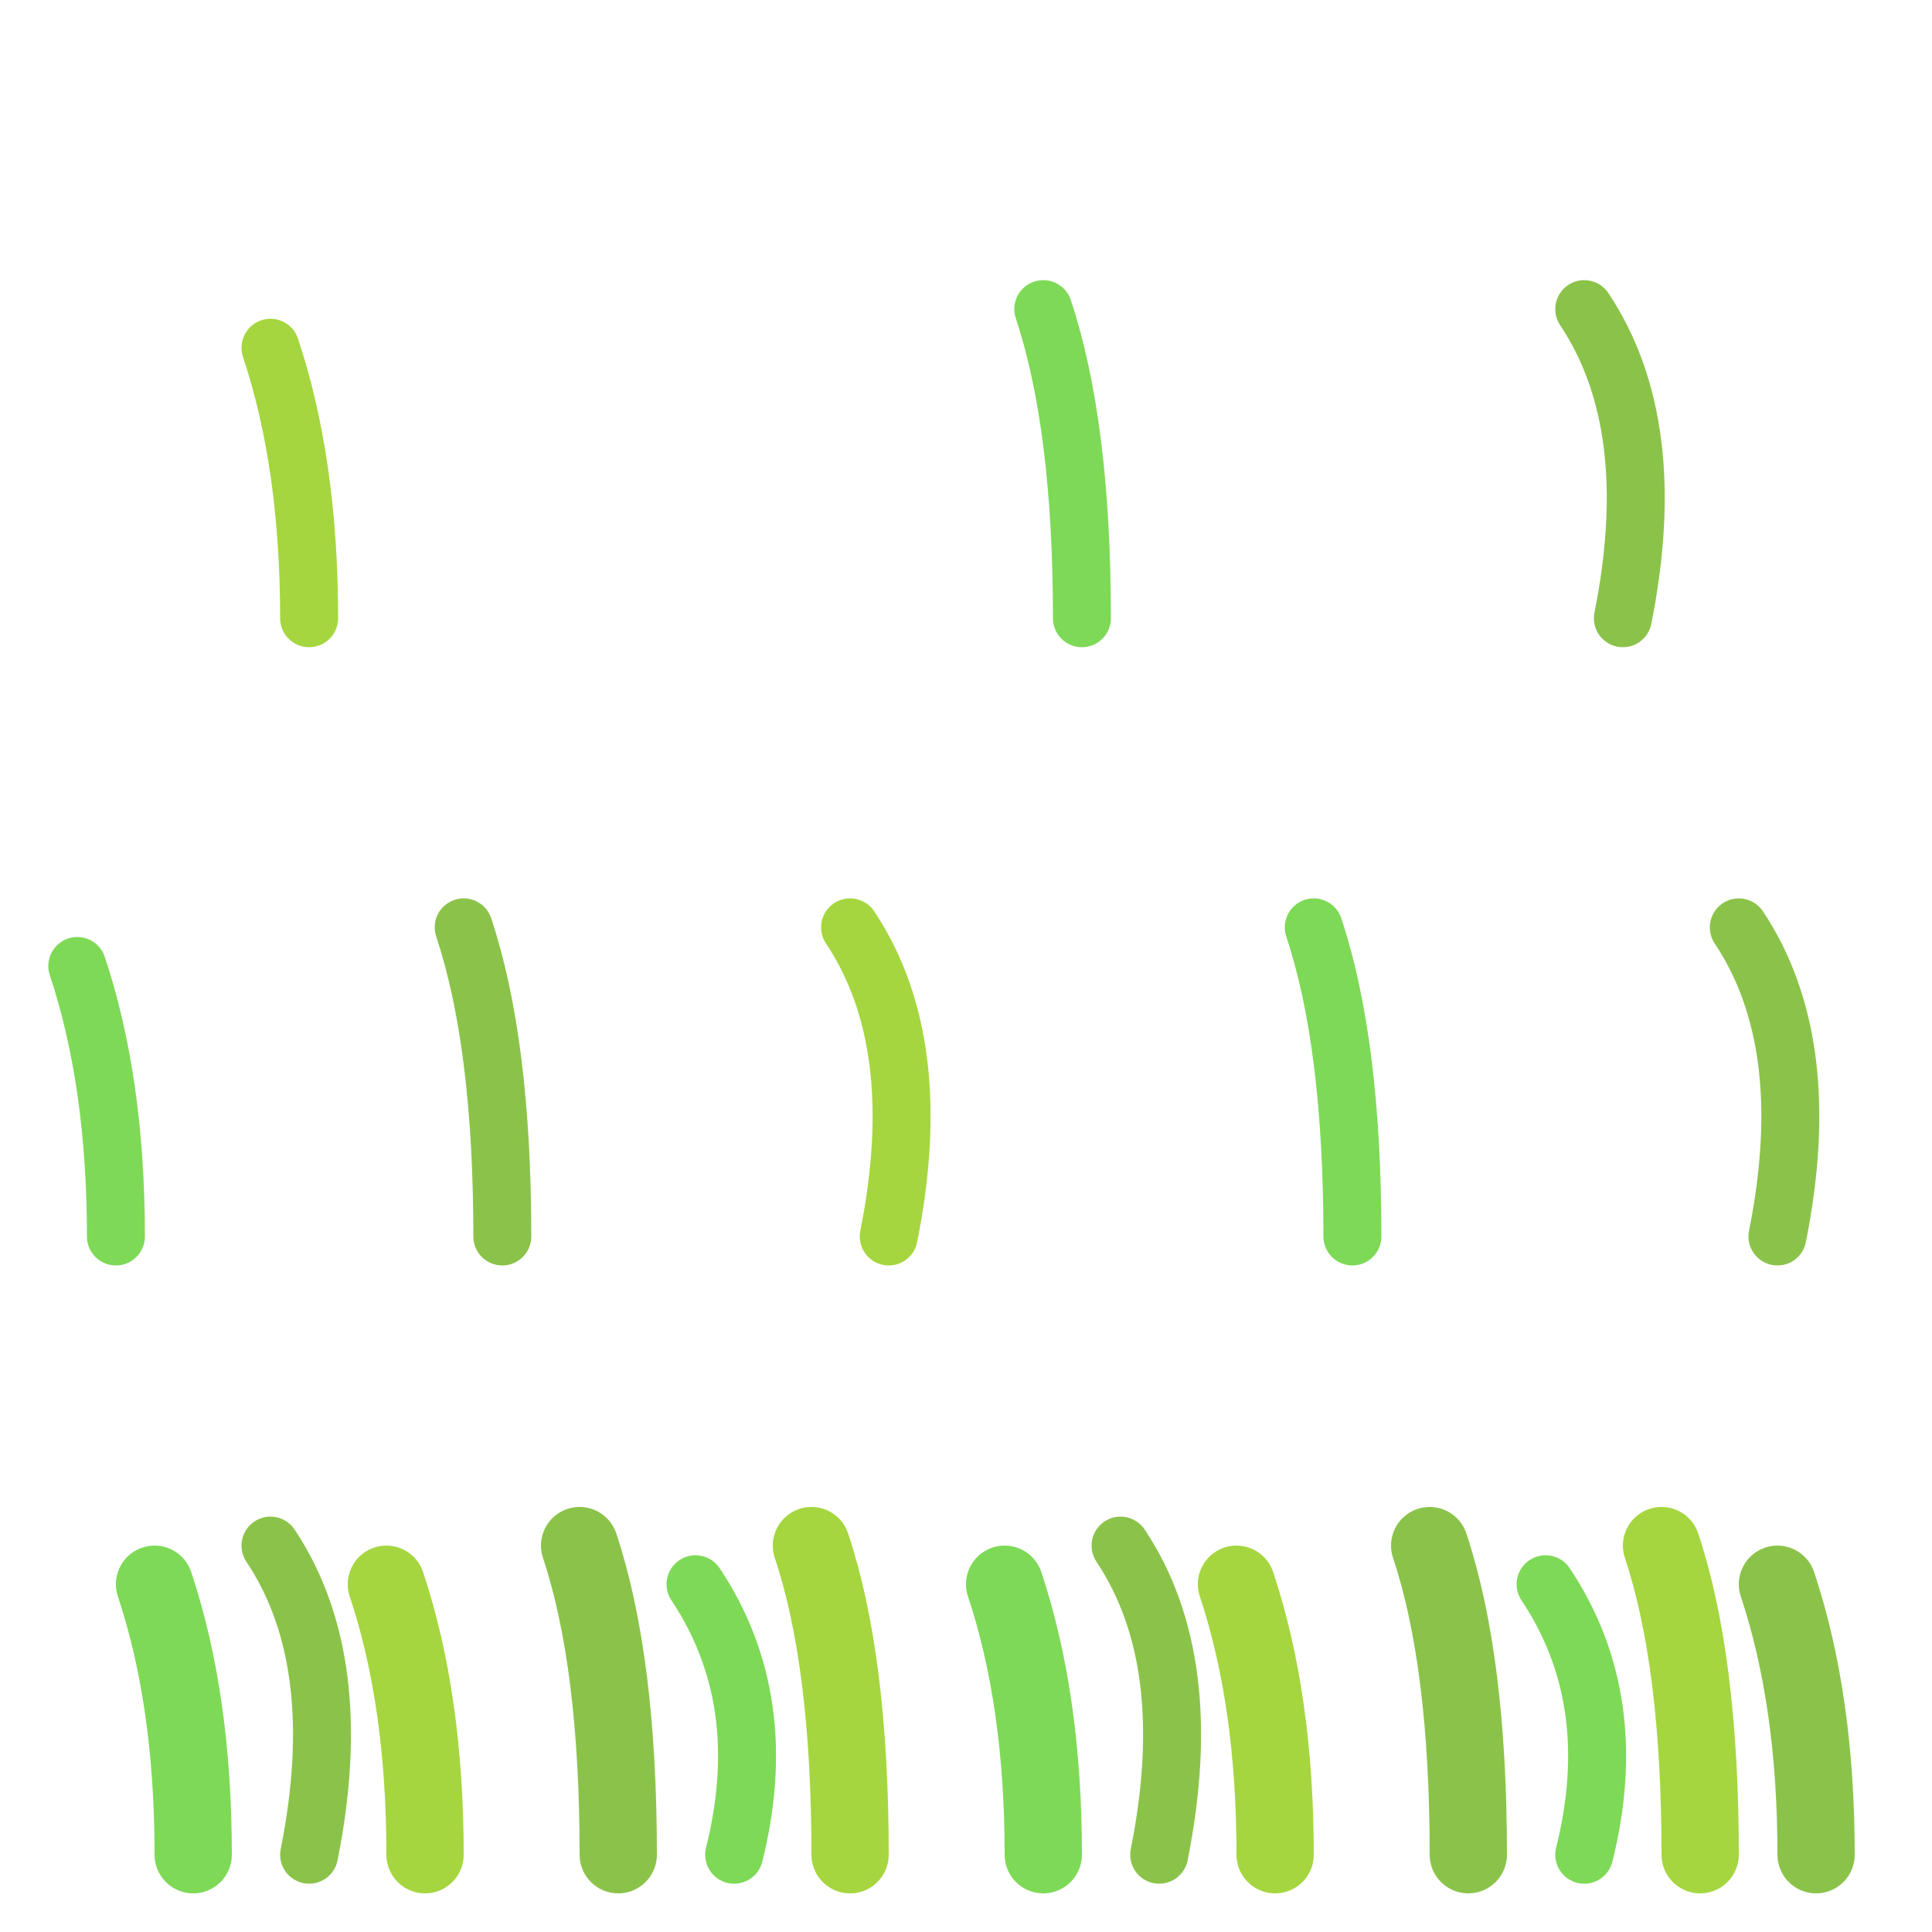
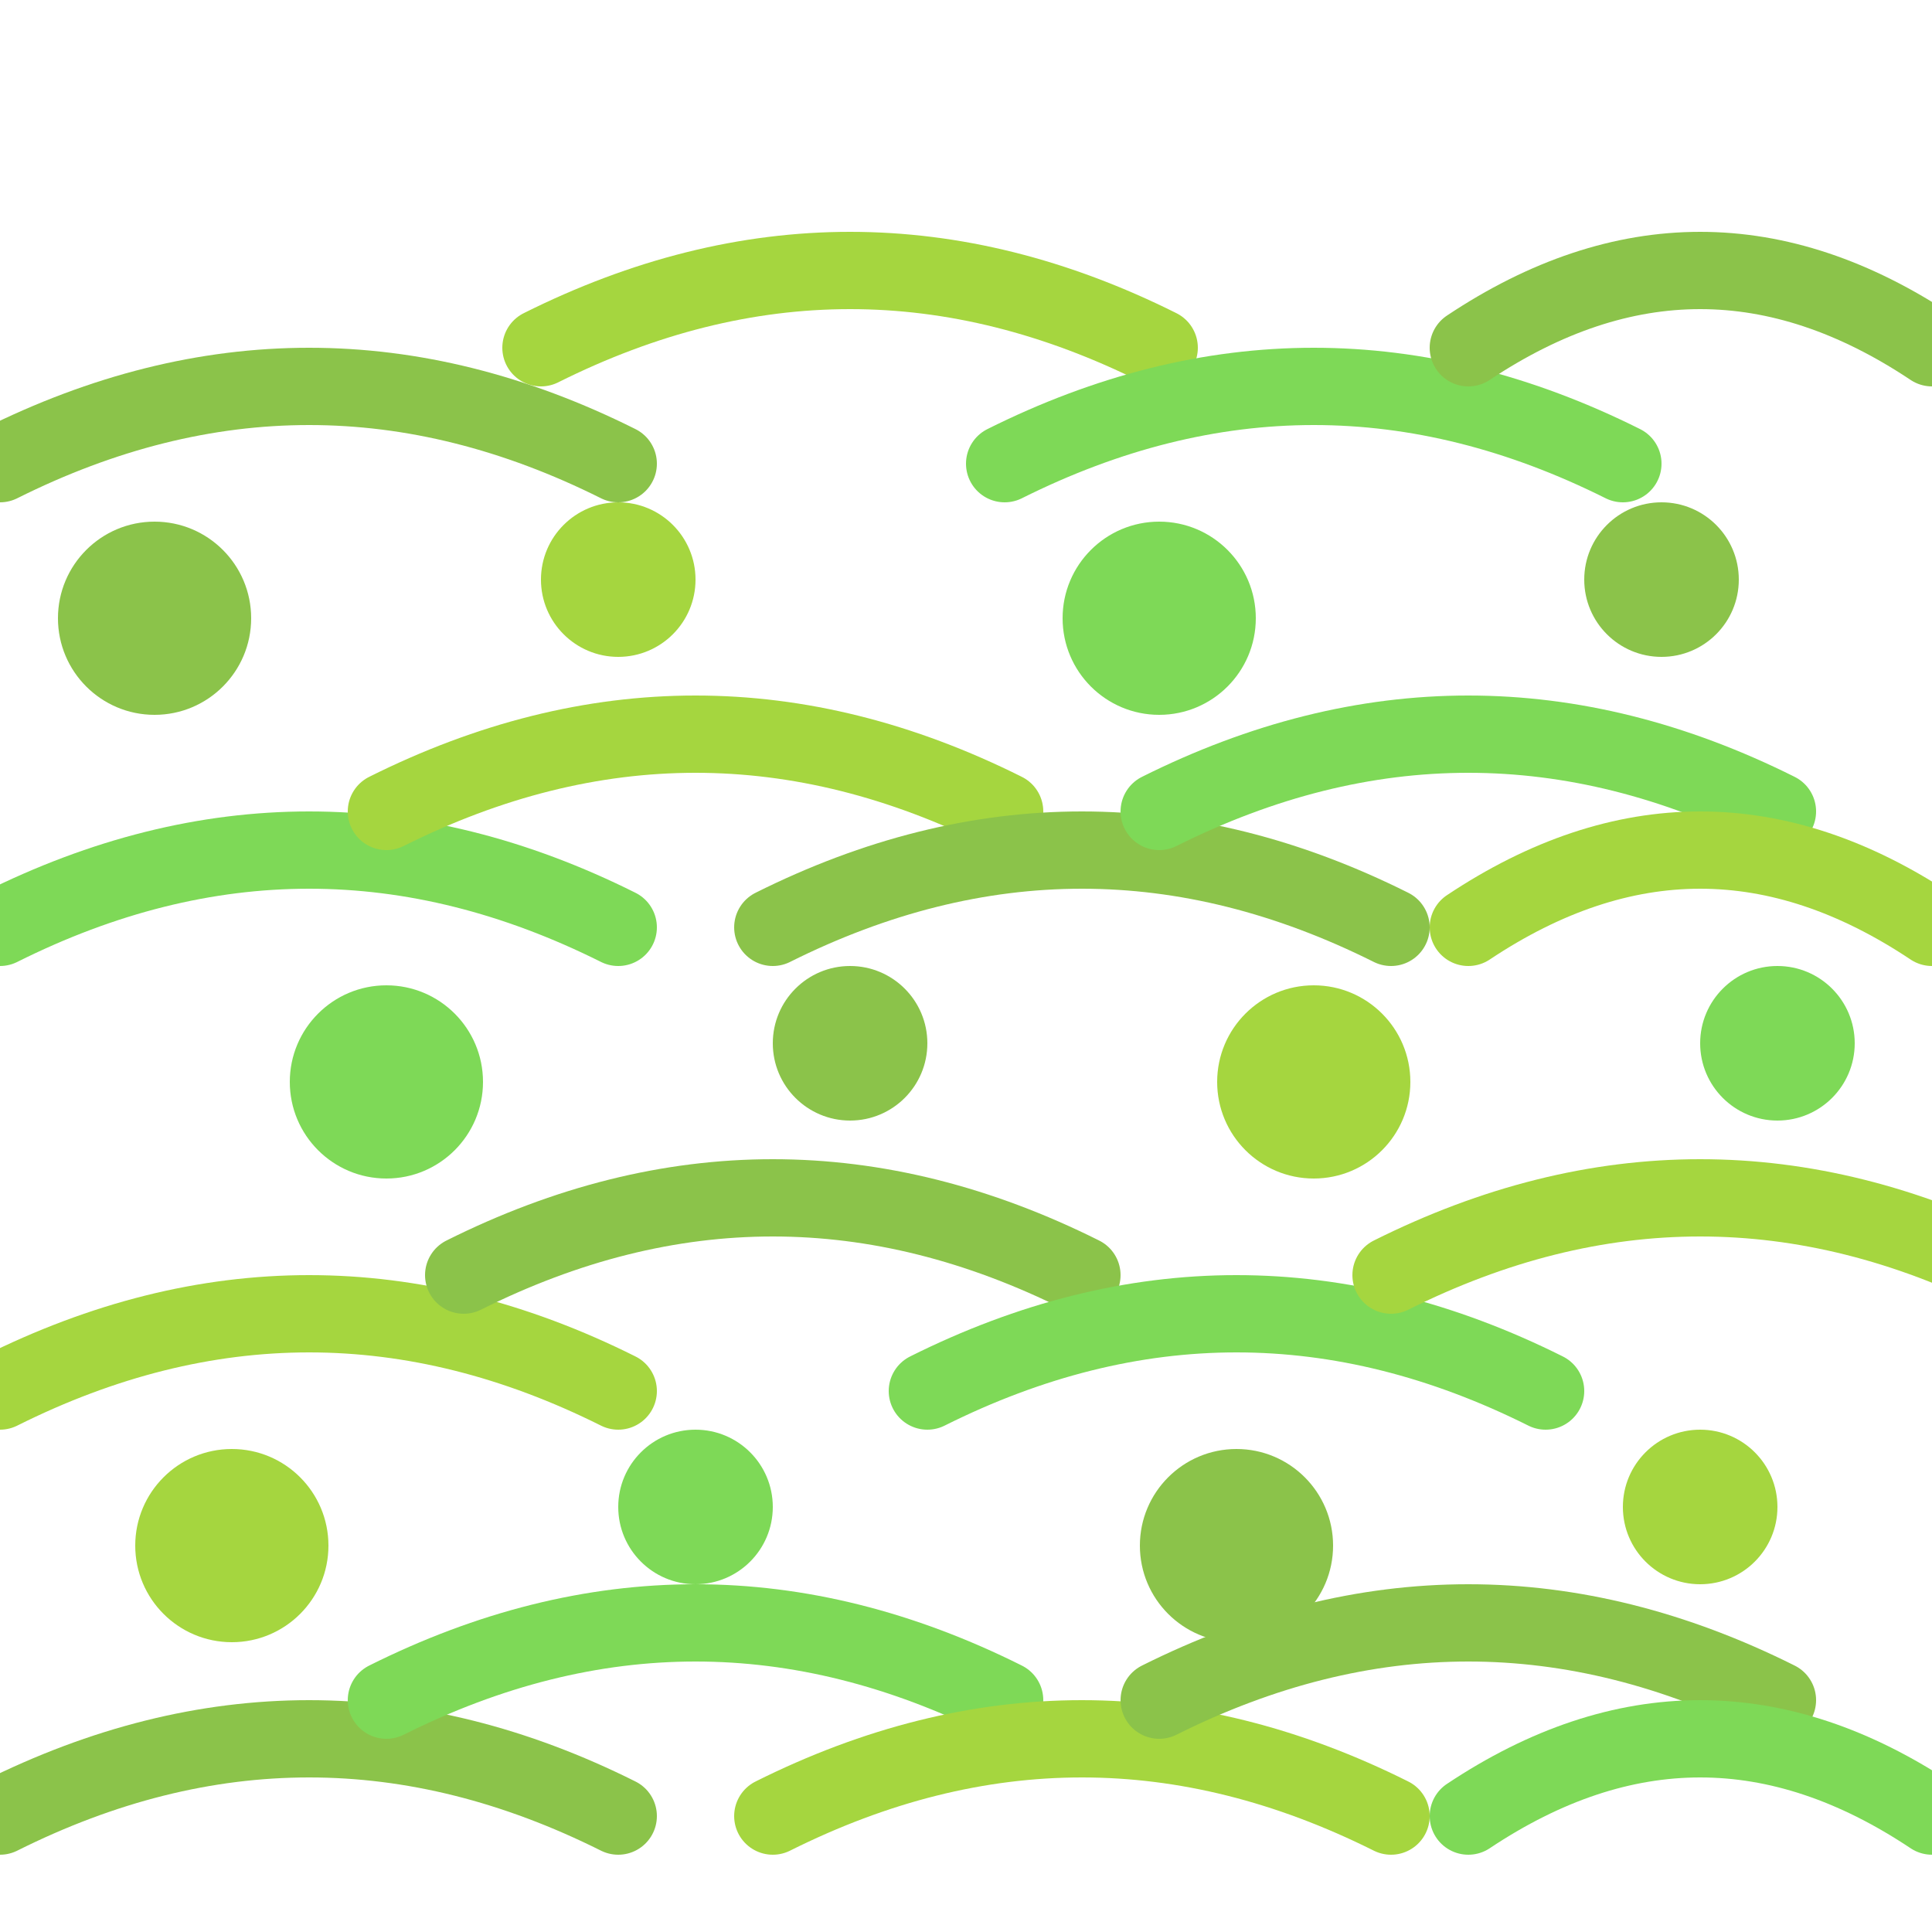
<svg xmlns="http://www.w3.org/2000/svg" width="50" height="50" viewBox="0 0 50 50">
-   <path d="M5 48 Q5 44 4 41" stroke="#7ed957" stroke-width="2" fill="none" stroke-linecap="round" />
-   <path d="M8 48 Q9 43 7 40" stroke="#8bc34a" stroke-width="1.5" fill="none" stroke-linecap="round" />
-   <path d="M11 48 Q11 44 10 41" stroke="#a5d63f" stroke-width="2" fill="none" stroke-linecap="round" />
-   <path d="M16 48 Q16 43 15 40" stroke="#8bc34a" stroke-width="2" fill="none" stroke-linecap="round" />
-   <path d="M19 48 Q20 44 18 41" stroke="#7ed957" stroke-width="1.5" fill="none" stroke-linecap="round" />
-   <path d="M22 48 Q22 43 21 40" stroke="#a5d63f" stroke-width="2" fill="none" stroke-linecap="round" />
-   <path d="M27 48 Q27 44 26 41" stroke="#7ed957" stroke-width="2" fill="none" stroke-linecap="round" />
-   <path d="M30 48 Q31 43 29 40" stroke="#8bc34a" stroke-width="1.5" fill="none" stroke-linecap="round" />
-   <path d="M33 48 Q33 44 32 41" stroke="#a5d63f" stroke-width="2" fill="none" stroke-linecap="round" />
-   <path d="M38 48 Q38 43 37 40" stroke="#8bc34a" stroke-width="2" fill="none" stroke-linecap="round" />
-   <path d="M41 48 Q42 44 40 41" stroke="#7ed957" stroke-width="1.5" fill="none" stroke-linecap="round" />
-   <path d="M44 48 Q44 43 43 40" stroke="#a5d63f" stroke-width="2" fill="none" stroke-linecap="round" />
-   <path d="M47 48 Q47 44 46 41" stroke="#8bc34a" stroke-width="2" fill="none" stroke-linecap="round" />
-   <path d="M3 32 Q3 28 2 25" stroke="#7ed957" stroke-width="1.5" fill="none" stroke-linecap="round" />
-   <path d="M13 32 Q13 27 12 24" stroke="#8bc34a" stroke-width="1.5" fill="none" stroke-linecap="round" />
-   <path d="M23 32 Q24 27 22 24" stroke="#a5d63f" stroke-width="1.5" fill="none" stroke-linecap="round" />
-   <path d="M35 32 Q35 27 34 24" stroke="#7ed957" stroke-width="1.5" fill="none" stroke-linecap="round" />
-   <path d="M46 32 Q47 27 45 24" stroke="#8bc34a" stroke-width="1.5" fill="none" stroke-linecap="round" />
-   <path d="M8 16 Q8 12 7 9" stroke="#a5d63f" stroke-width="1.5" fill="none" stroke-linecap="round" />
-   <path d="M28 16 Q28 11 27 8" stroke="#7ed957" stroke-width="1.5" fill="none" stroke-linecap="round" />
-   <path d="M42 16 Q43 11 41 8" stroke="#8bc34a" stroke-width="1.5" fill="none" stroke-linecap="round" />
+   <path d="M0 47 Q8 43 16 47" stroke="#8bc34a" stroke-width="2" fill="none" stroke-linecap="round" />
+   <path d="M10 44 Q18 40 26 44" stroke="#7ed957" stroke-width="2" fill="none" stroke-linecap="round" />
+   <path d="M20 47 Q28 43 36 47" stroke="#a5d63f" stroke-width="2" fill="none" stroke-linecap="round" />
+   <path d="M30 44 Q38 40 46 44" stroke="#8bc34a" stroke-width="2" fill="none" stroke-linecap="round" />
+   <path d="M38 47 Q44 43 50 47" stroke="#7ed957" stroke-width="2" fill="none" stroke-linecap="round" />
+   <path d="M0 36 Q8 32 16 36" stroke="#a5d63f" stroke-width="2" fill="none" stroke-linecap="round" />
+   <path d="M12 33 Q20 29 28 33" stroke="#8bc34a" stroke-width="2" fill="none" stroke-linecap="round" />
+   <path d="M24 36 Q32 32 40 36" stroke="#7ed957" stroke-width="2" fill="none" stroke-linecap="round" />
+   <path d="M36 33 Q44 29 52 33" stroke="#a5d63f" stroke-width="2" fill="none" stroke-linecap="round" />
+   <path d="M0 24 Q8 20 16 24" stroke="#7ed957" stroke-width="2" fill="none" stroke-linecap="round" />
+   <path d="M10 21 Q18 17 26 21" stroke="#a5d63f" stroke-width="2" fill="none" stroke-linecap="round" />
+   <path d="M20 24 Q28 20 36 24" stroke="#8bc34a" stroke-width="2" fill="none" stroke-linecap="round" />
+   <path d="M30 21 Q38 17 46 21" stroke="#7ed957" stroke-width="2" fill="none" stroke-linecap="round" />
+   <path d="M38 24 Q44 20 50 24" stroke="#a5d63f" stroke-width="2" fill="none" stroke-linecap="round" />
+   <path d="M0 12 Q8 8 16 12" stroke="#8bc34a" stroke-width="2" fill="none" stroke-linecap="round" />
+   <path d="M14 9 Q22 5 30 9" stroke="#a5d63f" stroke-width="2" fill="none" stroke-linecap="round" />
+   <path d="M26 12 Q34 8 42 12" stroke="#7ed957" stroke-width="2" fill="none" stroke-linecap="round" />
+   <path d="M38 9 Q44 5 50 9" stroke="#8bc34a" stroke-width="2" fill="none" stroke-linecap="round" />
+   <circle cx="6" cy="40" r="2.5" fill="#a5d63f" />
+   <circle cx="18" cy="39" r="2" fill="#7ed957" />
+   <circle cx="32" cy="40" r="2.5" fill="#8bc34a" />
+   <circle cx="44" cy="39" r="2" fill="#a5d63f" />
+   <circle cx="10" cy="28" r="2.5" fill="#7ed957" />
+   <circle cx="22" cy="27" r="2" fill="#8bc34a" />
+   <circle cx="34" cy="28" r="2.5" fill="#a5d63f" />
+   <circle cx="46" cy="27" r="2" fill="#7ed957" />
+   <circle cx="4" cy="16" r="2.5" fill="#8bc34a" />
+   <circle cx="16" cy="15" r="2" fill="#a5d63f" />
+   <circle cx="30" cy="16" r="2.5" fill="#7ed957" />
+   <circle cx="43" cy="15" r="2" fill="#8bc34a" />
</svg>
